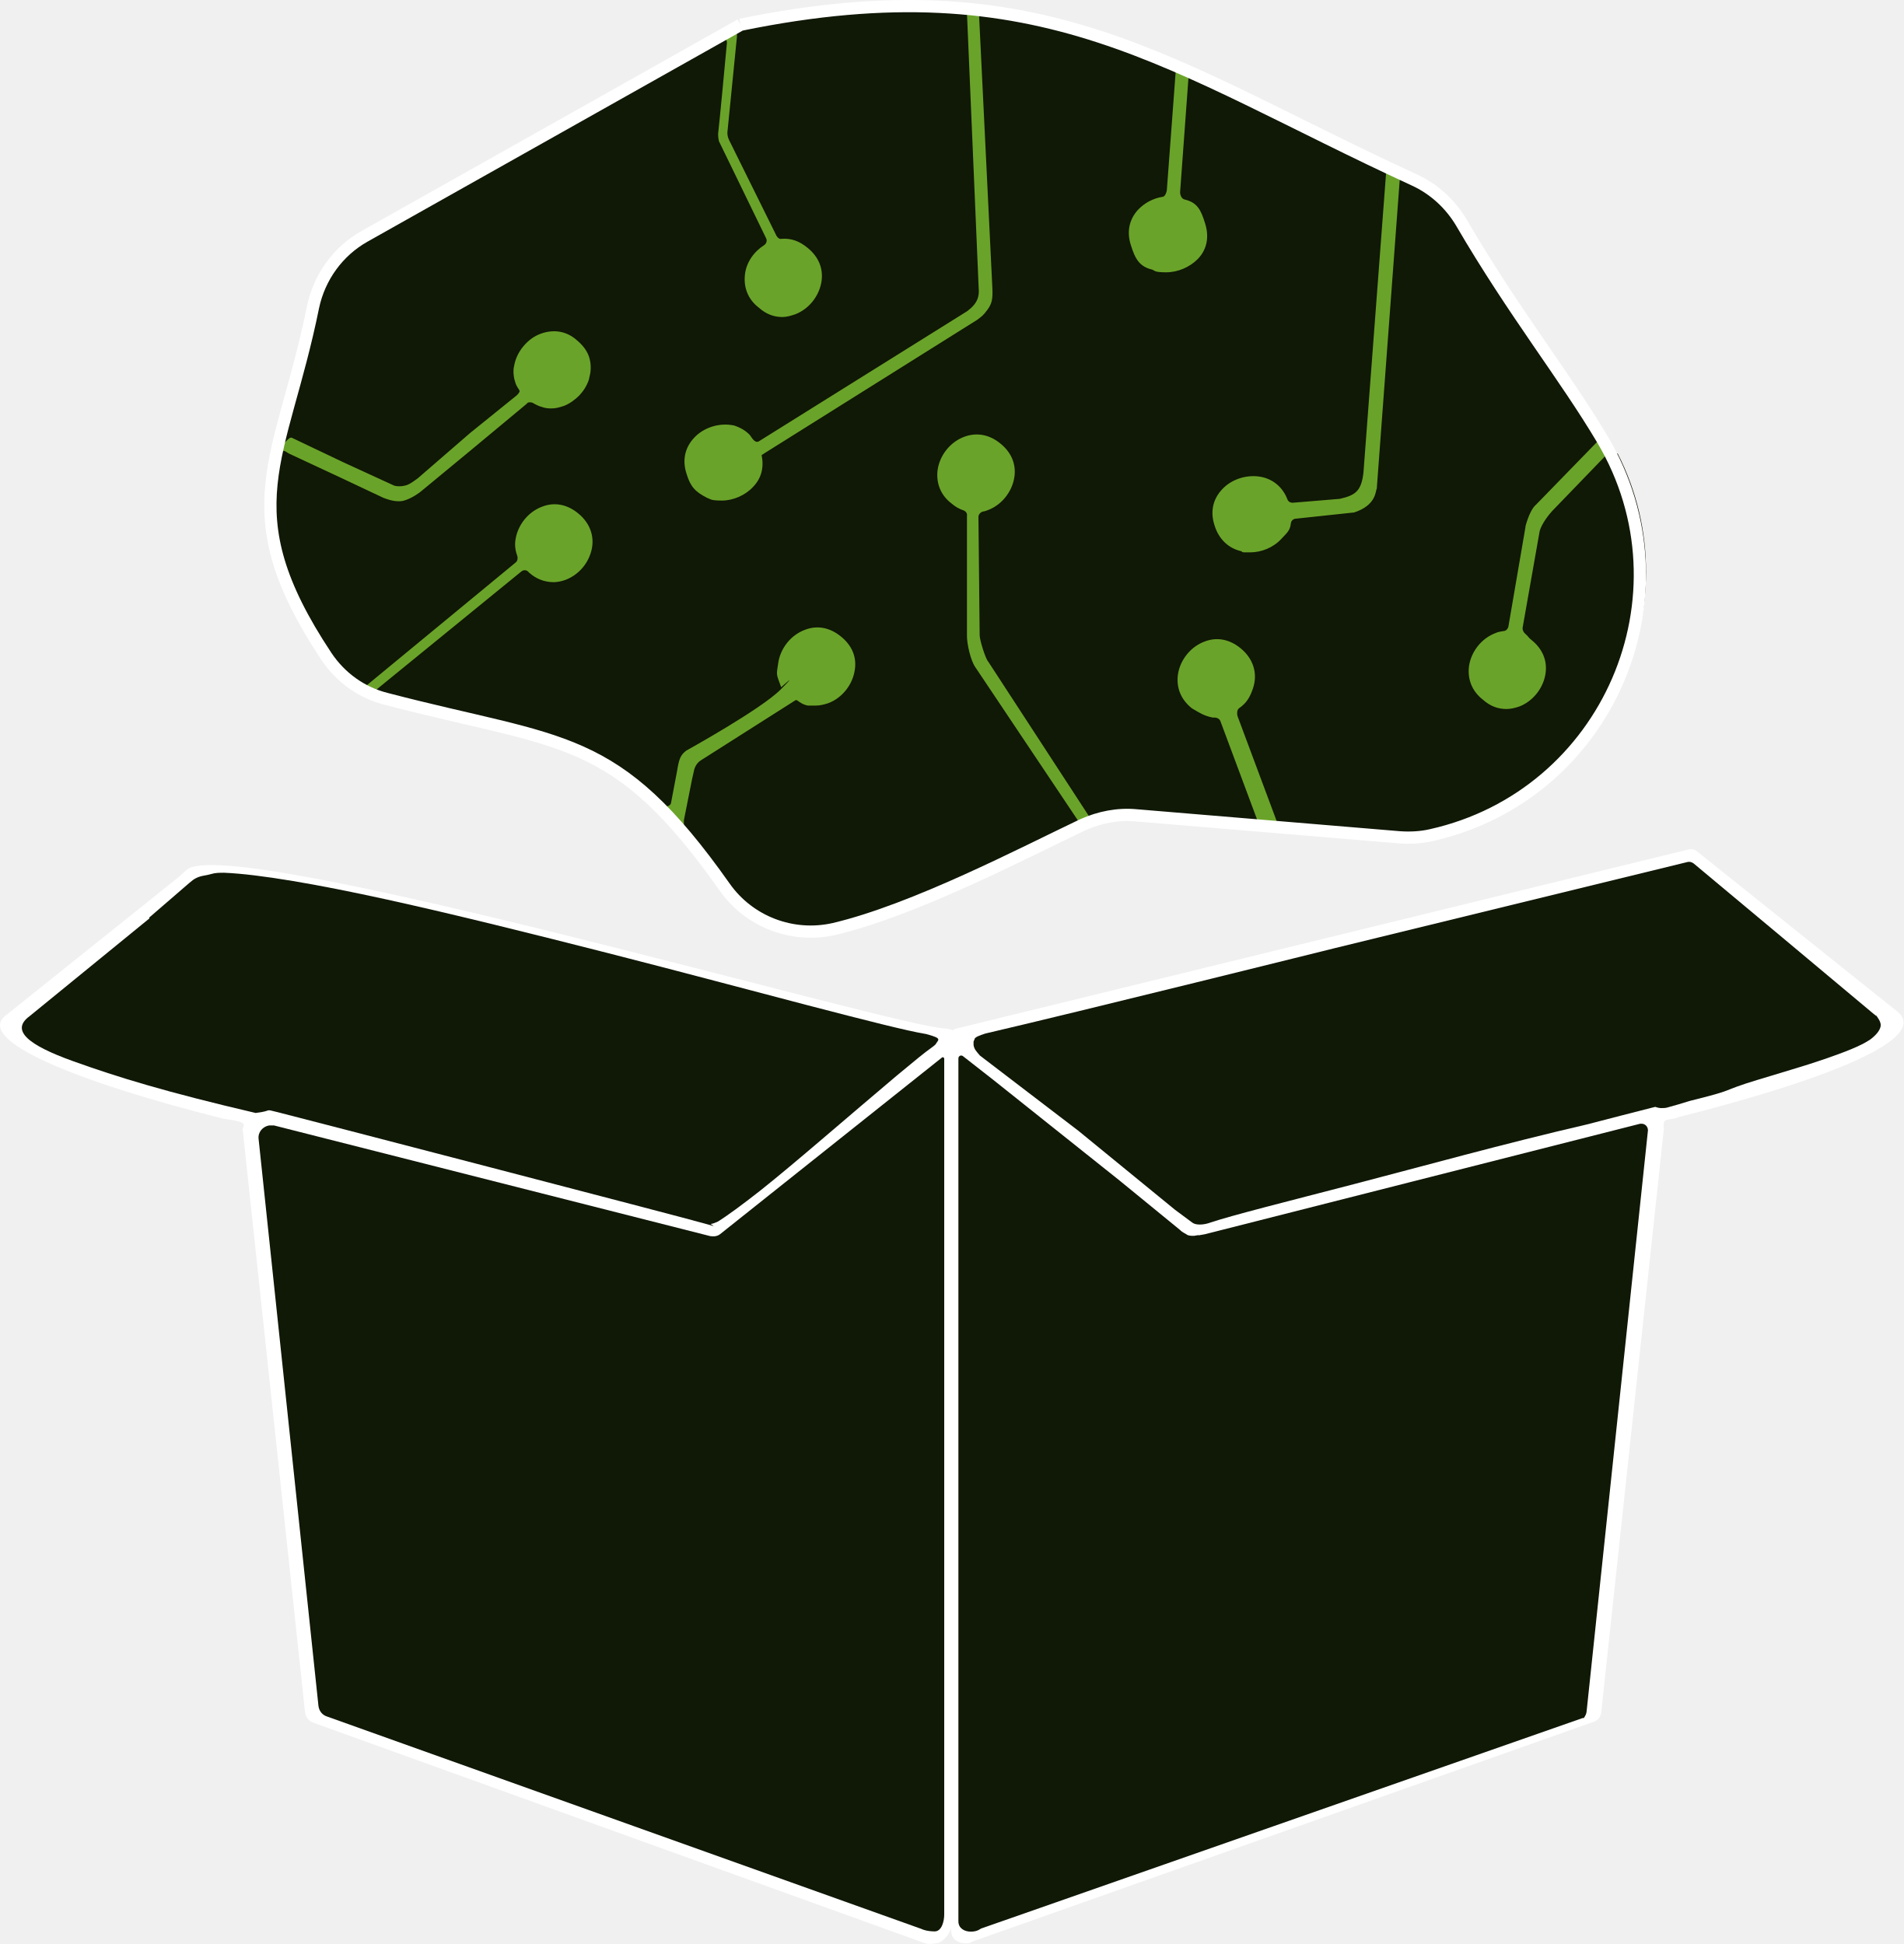
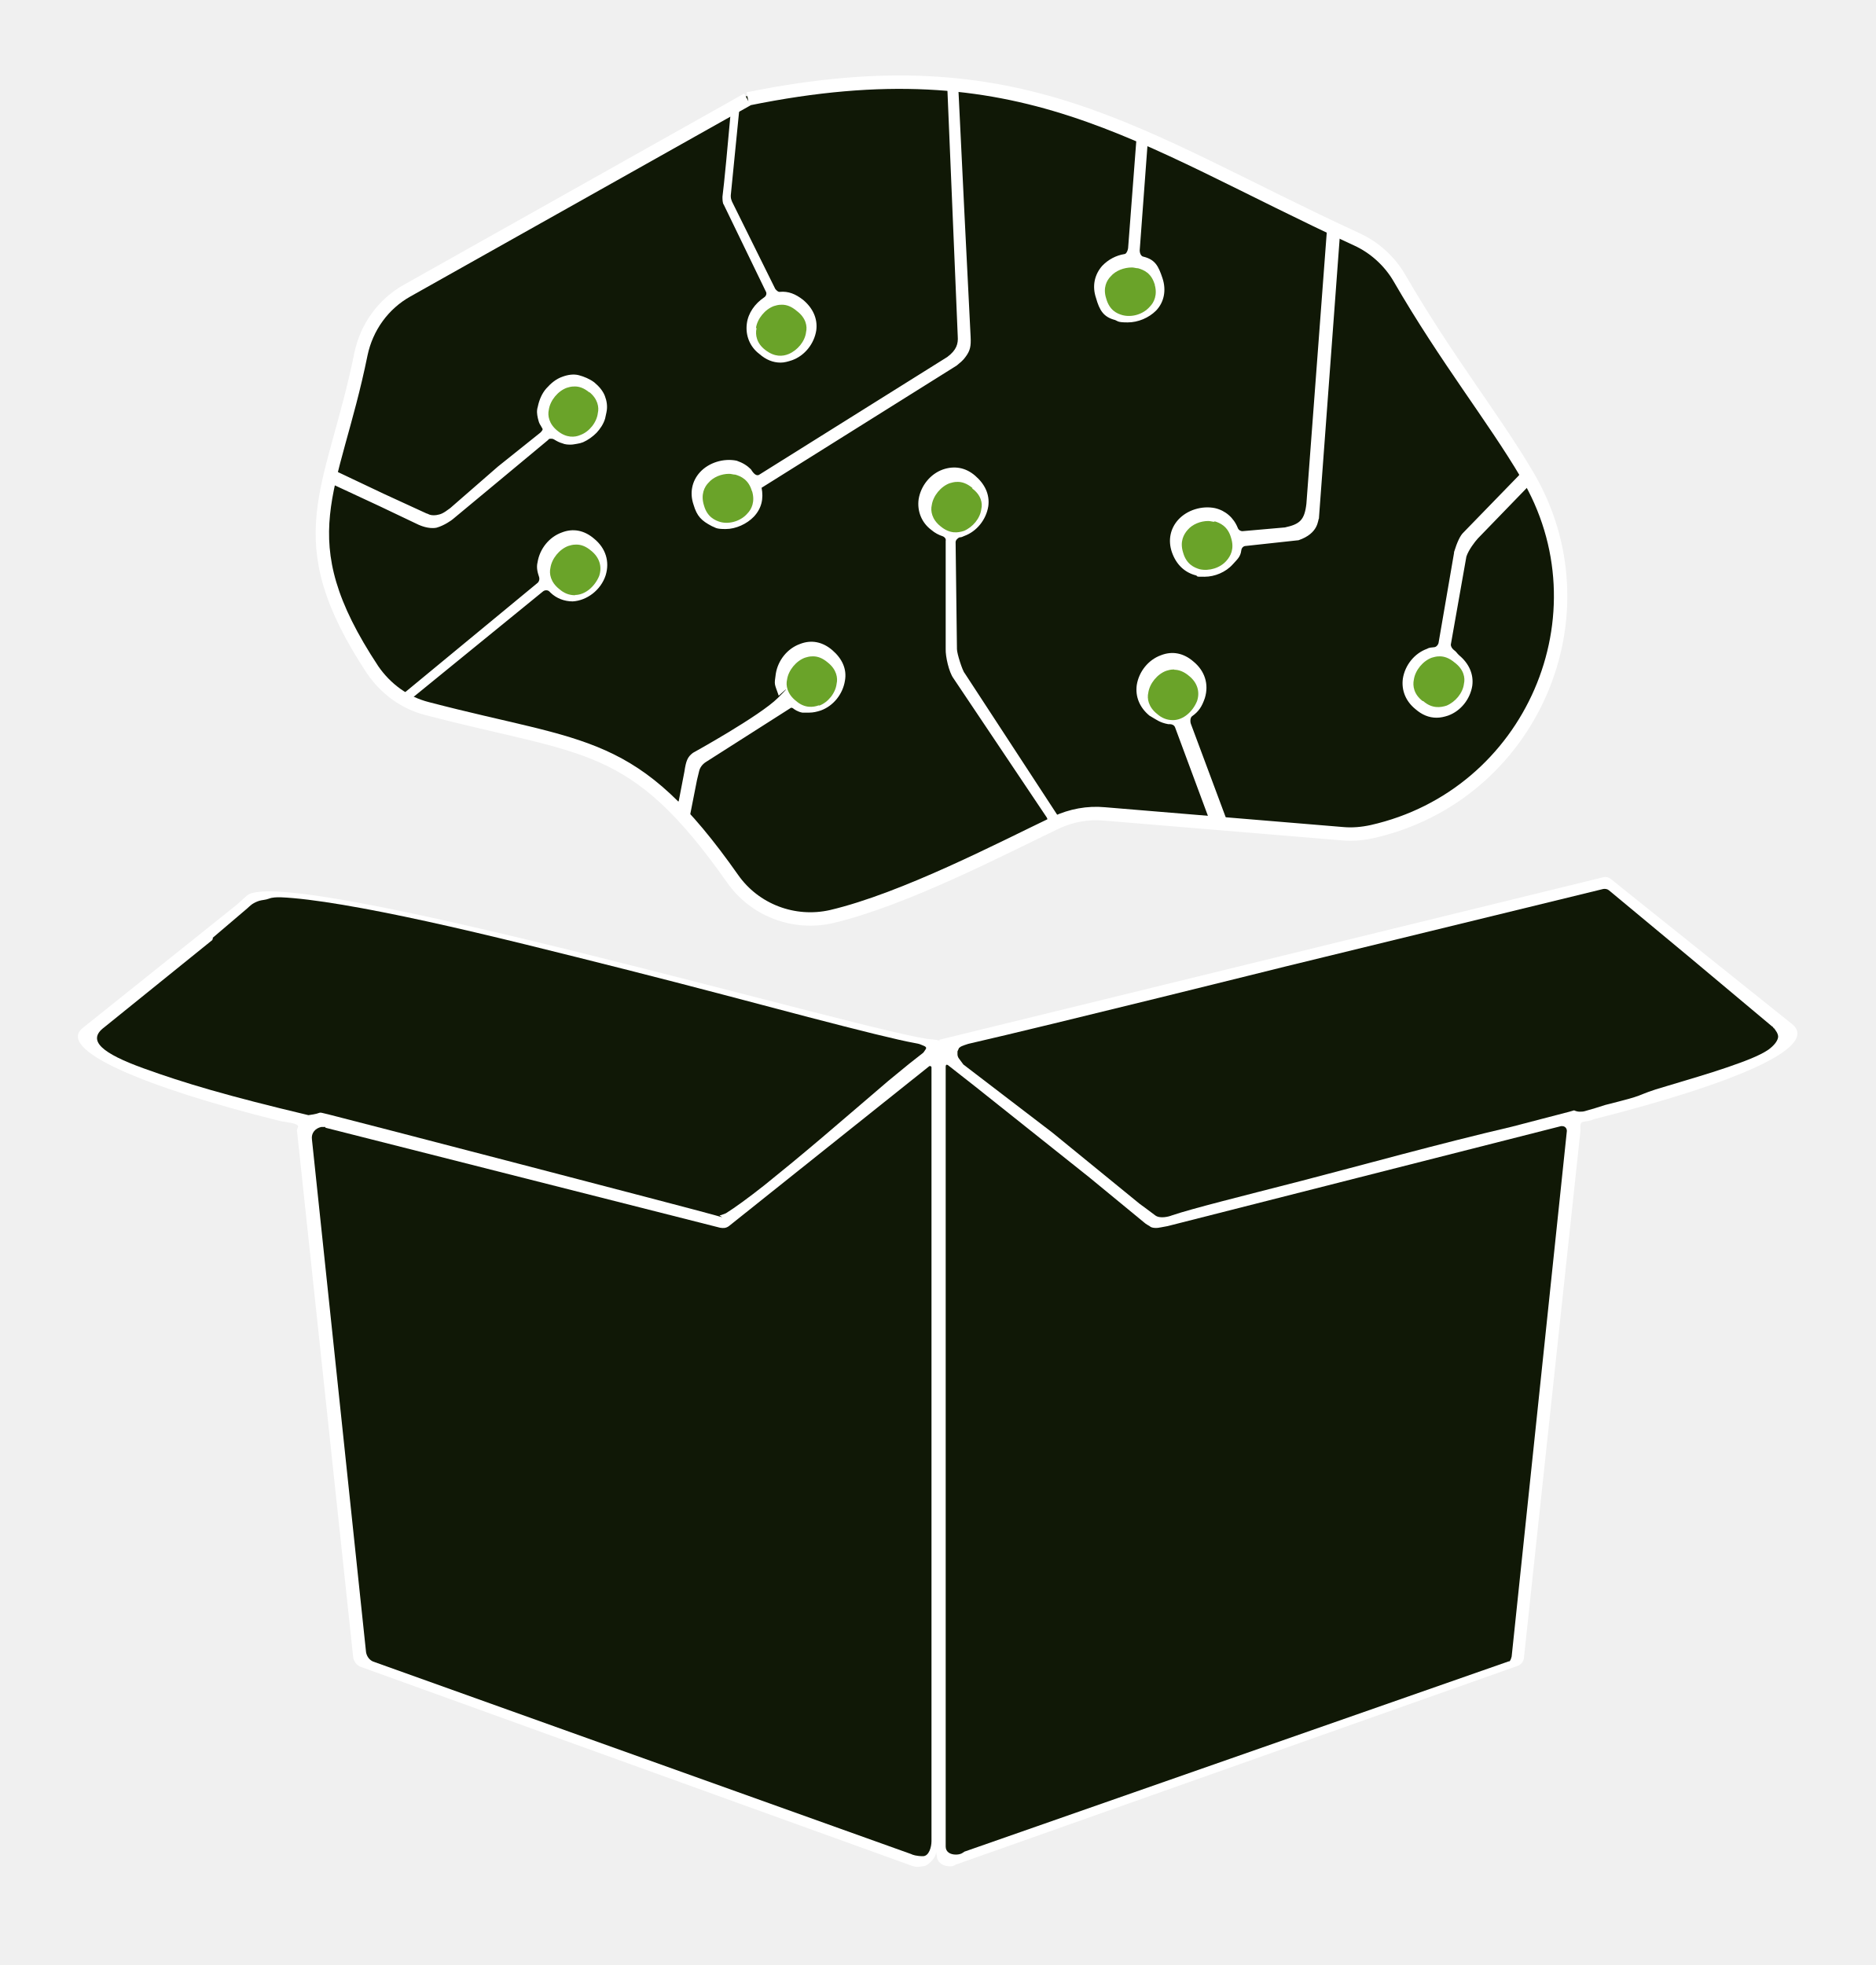
- <svg xmlns="http://www.w3.org/2000/svg" id="Layer_2" data-name="Layer 2" viewBox="0 0 778.76 795.49">
+ <svg xmlns="http://www.w3.org/2000/svg" id="Layer_1" version="1.1" viewBox="0 0 700 733.2">
  <defs>
    <style>
-       .cls-1 {
+       .st0 {
        fill: none;
-         stroke: #fff;
        stroke-width: 5px;
      }

-       .cls-1, .cls-2 {
+       .st0, .st1 {
+         stroke: #fff;
        stroke-miterlimit: 10;
      }

-       .cls-3 {
+       .st2 {
        fill: #6aa329;
      }

-       .cls-4 {
+       .st3, .st1 {
        fill: #fff;
      }

-       .cls-2 {
-         stroke: #101806;
-       }
- 
-       .cls-2, .cls-5 {
+       .st4 {
        fill: #101806;
      }
    </style>
  </defs>
-   <g id="Layer_1-2" data-name="Layer 1">
-     <g id="Brain">
-       <path id="Brain_background_2" data-name="Brain background 2" class="cls-3" d="M302.99,10.13l-153.9,86.6c-10.8,6.1-18.4,16.6-21,28.8-12.7,62.8-34.5,82.9,5.4,143,5.8,8.7,14.5,15,24.7,17.5,72.4,18.9,93.4,13.3,138.3,77,10,14.2,27.7,21,44.8,17.1,33-7.8,77.6-31.2,101.6-42.6,6.9-3.1,14.4-4.6,21.9-3.9l107.8,9c4.3.3,8.7.1,13-.9,72.2-16.2,107.8-98.3,70-161.9-15.3-25.8-36.3-52-57.7-88.7-4.5-7.6-11.2-13.8-19.3-17.5C478.19,27.43,427.19-15.37,302.99,10.13">
+   <g id="Brain">
+     <path id="Brain_background" class="st1" d="M278.9,37.1l-126.9,71.3c-9,5-15.2,13.7-17.3,23.7-10.5,51.8-28.4,68.3,4.4,117.9,4.9,7.1,12,12.3,20.3,14.4,59.7,15.6,77,10.9,114,63.5,8.2,11.7,22.8,17.3,36.9,14.1,27.2-6.4,64.1-25.7,83.8-35.1,5.6-2.6,11.8-3.8,18.1-3.2l89,7.4c3.5.3,7.1,0,10.8-.8,59.5-13.4,89-81.1,57.7-133.4-12.6-21.3-29.9-42.8-47.5-73.2-3.6-6.2-9.3-11.4-15.9-14.4-82.7-38.1-124.8-73.3-227.2-52.4">
+       <animateMotion path="M0,0 0 90 0 0" begin="0s" dur="4s" repeatCount="indefinite" />
+     </path>
+     <g id="Electrods">
+       <path class="st2" d="M280.6,183.3c-1.2-4.3-4.1-5.6-6.2-6.2-.8,0-1.5-.3-2.3-.3-2.9,0-5.9,1.2-7.7,3.3-1.5,1.5-3,4.4-1.7,8.5,1.2,4.3,4.1,5.6,6.2,6.2,3.5.9,7.7-.5,10-3.2,1.5-1.5,3-4.4,1.7-8.5h0v.2Z">
        <animateMotion path="M0,0 0 90 0 0" begin="0s" dur="4s" repeatCount="indefinite" />
      </path>
-       <path id="Brain_foreground" data-name="Brain foreground" class="cls-5" d="M661.09,186.33c-.6-1.2-2.8-1.4-3.8-.3l-22.3,23.1c-1.3,1.4-4.3,5.2-5.1,8.2l-7,39.7c0,1,.5,1.8,1.2,2.4,1.2,1,1.2,1.5,2.4,2.4,4.5,3.6,6.6,8.4,5.8,13.8-.9,6-5.2,11.4-10.8,13.5-1.8.6-3.5,1-5.2,1-3.5,0-6.7-1.2-9.6-3.8-4.5-3.5-6.4-8.4-5.7-13.8.9-6,5.2-11.4,10.9-13.5,1-.5,2.1-.6,3.2-.8,1,0,1.8-.9,2-1.8l7-40.8v-.3c1.2-4.4,2.8-7.6,4.3-8.8l24.9-25.6c1-1.1,2.5-2.9,2.1-3.8-.5-.8-35.8-49.8-57.2-86.5-4.5-7.6-7-9.1-13.6-14.4-2.5-1.5-2.1-2.4-6.6-4.5,0,0-5.1-3.2-5.1-1.5l-9.6,129.2v.4c-.6.8,0,6.9-9.4,9.9h-.2l-23.4,2.5c-1.2,0-2.1.9-2.2,2-.3,3-1.8,4-3.9,6.3-3.2,3.5-8.1,5.5-12.7,5.5s-2.5,0-3.8-.5c-5.2-1.2-9.1-5-10.8-10.5-1.8-5.4-.8-10.6,3-14.7,4-4.4,10.6-6.4,16.5-5.1,4.8,1.1,8.5,4.4,10.3,9.1.3.9,1.2,1.4,2.1,1.4l19.3-1.6h0c6.7-1.5,8.8-3.4,9.7-10.6l9.4-124.5c0-1.5-7.2-5.1-6.6-4.8-26.7-12.9-50.3-25.2-73.4-35.4h-.3c-.3,0-.5.3-.5.6l-3.6,49.2c0,1.2.6,2.7,1.8,3,5.2,1.2,6.7,4.2,8.4,9.7,1.8,5.6.8,10.8-3,14.7h0c-3.3,3.3-8.1,5.4-12.9,5.4s-4.5-.6-5.7-1.1c-5.2-1.2-7-4.4-8.7-9.9-1.8-5.4-.8-10.5,2.8-14.5,2.7-2.9,6.3-4.8,10.2-5.4,1-.1,1.7-2.1,1.7-3.1l3.8-50.9v-.3l-.3-.3h0c-22.8-9.7-65.5-19.2-76.6-21.6-1.3-.3-3.9-.5-3.8.8.8,15.9,5,101.9,5.5,112.8.2,4.5-.2,6.3-2,8.8s-2.7,3-4.3,4.2l-87.2,54.7-.9.6c1,4.9,0,9.4-3.5,13-3.1,3.4-8.1,5.6-12.7,5.6s-4.5-.5-6.3-1.2h0c-4.6-2.4-6.6-4.4-8.2-9.7-1.8-5.4-.8-10.6,3-14.7,4-4.4,10.6-6.4,16.5-5.1,2.7.9,4.8,2.2,6.4,3.9.8,1.1,2,3.4,3.6,2.6l85.3-53.3c4.2-3.1,5-6,4.7-9.3l-4.8-112.7c0-2.1-1.3-2.2-2-2.5s-54.2-.6-89.3,6.6c-.1,0-.5,0-.6.3-1.4.8-2.1,2.1-2.2,3.6v1.7l-3.9,39.1c0,.9,0,1.5.6,3l19.5,39.4c.5.8,1.2,1.4,2.1,1.2,3.8-.3,7.2.9,10.5,3.6,4.5,3.6,6.6,8.4,5.8,13.8-.9,6-5.2,11.4-10.8,13.5-1.8.6-3.5,1.1-5.2,1.1-3.5,0-6.7-1.2-9.6-3.8-4.5-3.4-6.4-8.4-5.7-13.8.6-4.8,3.6-9.1,7.8-11.8.9-.6,1.4-1.8.8-2.9l-19-39.1c-.5-.8-.6-2.6-.6-3.6.5-4.2,2.7-27.3,3.6-37.2.1-1.8-1.8-3-3.3-2.1l-143.7,80.9c-10.8,6.1-18.4,16.6-21,28.8-4,19.6-8.8,35.1-12.4,48.9s.5,4.2,2.4,5.1l21,10,19.6,9c.5.1,1.2,1.1,4.5.8,2-.3,2.9-.6,6.3-3.1h0l21.6-18.7,18.7-15.1c.5-.3,1.4-1.4,1.5-1.9,0-.4-.5-1.1-.8-1.5-.9-1.5-.9-1.9-1.4-3.6-.3-1.6-.5-3.4-.1-5.1.5-3,1.8-5.8,3.8-8.2s4.4-4.2,7.2-5.2c2.5-.9,5.1-1.2,7.6-.8s5,1.6,7,3.4c2.2,1.8,3.9,3.9,4.8,6.1s1.2,4.8.8,7.5l-.6,2.7h0c-.8,2.4-2.2,4.6-3.9,6.4-1.8,1.8-3.9,3.3-6.1,4.2-.9.3-1.8.6-2.7.8s-1.6.3-2.7.3-2.5-.1-3.8-.6c-1.2-.3-2.4-.9-3.6-1.6-.5-.3-.9-.3-1.4-.3s-.9.1-1.2.6l-23.1,19.2-20.1,16.6c-.3.3-3.8,3-7.3,3.9-3.6.8-7.6-1.1-8.1-1.2l-17.8-8.4-20.8-9.7-1.5-.9h0c-1-.6-2.4,0-2.7,1.2-5,24.9-3,46.5,20.7,82.1,3.6,5.2,10.6,10.8,13.2,12.6s1.2.3,1.8,0l61.1-50.4c.8-.6,1-1.6.8-2.5-.8-2.2-1.2-4.5-.8-6.9.9-6,5.2-11.4,10.9-13.5,5.1-2,10.3-.9,14.7,2.7,5.2,4.2,7.2,10.3,5.1,16.5-2.2,6.7-8.4,11.5-15,11.7-3.9,0-7.3-1.4-10-3.8-.1,0-.3-.3-.5-.5-.8-.8-2-.8-2.9,0l-59,48.1c-.6.5-.5,1.5.3,1.8,1.6.6,3.9,1.4,5.2,1.6,57.1,14.8,80.9,13.2,111,43.8,1.4,1.4,3.5.6,3.8-.5l2.5-13.2c.8-5,1.4-6.6,3.8-8.4,0,0,30.4-16.8,38.5-24.9s.3-1,.3-1c-2.1-5.8-2-4.6-1.2-10,.9-6,5.2-11.4,10.9-13.5,5.1-2,10.3-.9,14.7,2.7,4.5,3.6,6.6,8.4,5.7,13.8-.9,6-5.2,11.4-10.8,13.5-1.8.6-3.5,1-5.2,1h-3.1c-2-.3-3.6-1.5-4.4-2.1-.3-.1-.6-.3-.9,0l-38.4,24.4c-1.5.9-2.5,2.4-2.9,4s-.5,2.4-.9,4l-3.3,16.6v2.2c6.3,7.5,10.9,14.2,18.4,24.9,10,14.2,27.7,21,44.8,17.1,31-7.3,72.4-28.5,97.3-40.5,1.2-.6,1.7-2.1.9-3.3l-42.1-62.9c-2-2.7-3.6-9.9-3.5-13.2v-48.9c.2-.9-.5-1.8-1.2-2.1-1.8-.6-3.5-1.5-5.1-2.9-4.5-3.4-6.4-8.4-5.7-13.8.9-6,5.2-11.4,10.9-13.5,5.1-1.9,10.3-.9,14.7,2.7,4.5,3.6,6.6,8.4,5.8,13.8-.9,6-5.2,11.4-10.8,13.5-.8.3-1.3.5-2.1.6-1,.3-1.8,1.2-1.8,2.2l.5,48.4c0,2.1,2.5,9.9,3.5,10.8l41.7,64c.6.9,1.7,1.2,2.7.9,5.8-2.1,12-3,18.1-2.4l46.6,3.8c1.5-.1,1.3-.6,1-1.4l-15.1-40.5c-.3-.9-1.3-1.5-2.4-1.5h-.8c-3.8-.8-5.4-2-8.5-3.8h0c-4.5-3.6-6.4-8.4-5.7-13.8.9-6,5.2-11.4,10.9-13.5,5.1-2,10.3-.9,14.7,2.7,5.2,4.2,7.2,10.3,5.1,16.5-1.3,3.8-2.7,6-5.7,8.1-.9.6-.9,2.5-.5,3.5l16,42.9c.3.8,1,1.4,2,1.5l50.1,4c4.3.3,8.7,0,13-.9,69.8-15.6,106.1-92.8,74.3-155.3l-1,.4h0l.3.4h0Z">
+       <path class="st2" d="M220,146.5h0c-2-1.7-3.8-2.3-5.5-2.3s-2.1.3-3,.5c-3.3,1.2-6.2,4.7-6.7,8.2-.5,2.1,0,5.3,3.3,7.9,3.3,2.7,6.5,2.4,8.5,1.5,3.3-1.2,6.1-4.7,6.5-8.2.5-2.1,0-5.3-3.3-7.9h0l.2.3Z">
        <animateMotion path="M0,0 0 90 0 0" begin="0s" dur="4s" repeatCount="indefinite" />
      </path>
-       <path id="Brain_outline" data-name="Brain outline" class="cls-1" d="M302.99,10.13l-153.9,86.6c-10.8,6.1-18.4,16.6-21,28.8-12.7,62.8-34.5,82.9,5.4,143,5.8,8.7,14.5,15,24.7,17.5,72.4,18.9,93.4,13.3,138.3,77,10,14.2,27.7,21,44.8,17.1,33-7.8,77.6-31.2,101.6-42.6,6.9-3.1,14.4-4.6,21.9-3.9l107.8,9c4.3.3,8.7.1,13-.9,72.2-16.2,107.8-98.3,70-161.9-15.3-25.8-36.3-52-57.7-88.7-4.5-7.6-11.2-13.8-19.3-17.5C478.19,27.43,427.19-15.37,302.99,10.13">
+       <path class="st2" d="M282.3,122.6h0c-.5,2.3,0,5.5,3.3,8,3.5,2.7,6.5,2.4,8.7,1.5,3.3-1.4,6.1-4.7,6.5-8.2.5-2.1,0-5.3-3.5-7.9-2-1.7-3.8-2.3-5.5-2.3s-2.1.3-3,.5c-3.3,1.2-6.2,4.7-6.7,8.2h.2s0,0,0,0v.2Z">
+         <animateMotion path="M0,0 0 90 0 0" begin="0s" dur="4s" repeatCount="indefinite" />
+       </path>
+       <path class="st2" d="M362.9,182.1c-2-1.7-3.9-2.3-5.5-2.3s-2.1.3-3,.5c-3.3,1.2-6.2,4.7-6.7,8.2-.5,2.1,0,5.3,3.3,7.9,3.5,2.9,6.5,2.4,8.7,1.7,3.3-1.4,6.1-4.7,6.5-8.2h0c.5-2,0-5.2-3.5-7.7h.2,0Z">
+         <animateMotion path="M0,0 0 90 0 0" begin="0s" dur="4s" repeatCount="indefinite" />
+       </path>
+       <path class="st2" d="M305.7,263.3h0c3.3-1.2,6.1-4.7,6.5-8.2.5-2.1,0-5.3-3.3-7.9-2-1.7-3.8-2.3-5.5-2.3s-2.1.3-3,.5c-3.3,1.2-6.2,4.7-6.7,8.2-.5,2.1,0,5.3,3.3,7.9,3.3,2.9,6.5,2.4,8.5,1.7h.2v.2Z">
+         <animateMotion path="M0,0 0 90 0 0" begin="0s" dur="4s" repeatCount="indefinite" />
+       </path>
+       <path class="st2" d="M531.1,261.6c3.3,2.9,6.5,2.4,8.7,1.7,3.3-1.4,6.1-4.7,6.5-8.2.5-2.1,0-5.3-3.5-7.9-2-1.7-3.9-2.3-5.5-2.3s-2.1.3-3,.5c-3.3,1.2-6.2,4.7-6.7,8.2h0c-.5,2.3,0,5.5,3.3,8h.2,0Z">
+         <animateMotion path="M0,0 0 90 0 0" begin="0s" dur="4s" repeatCount="indefinite" />
+       </path>
+       <path class="st2" d="M430.9,106.2c-1.2-4.3-4.1-5.5-6.2-6.1-.8,0-1.5-.3-2.3-.3-3,0-6.1,1.2-7.9,3.3-1.5,1.5-3,4.3-1.7,8.3,1.2,4.3,3.9,5.6,6.1,6.2,3.5.9,7.7-.3,10.2-3.2,1.5-1.5,3-4.4,1.7-8.5h0l.2.2Z">
+         <animateMotion path="M0,0 0 90 0 0" begin="0s" dur="4s" repeatCount="indefinite" />
+       </path>
+       <path class="st2" d="M438.2,249.8c-1.7,0-2.1.3-3,.5-3.3,1.2-6.2,4.7-6.7,8.2-.5,2.1,0,5.3,3.3,7.9,1.7,1.5,3.6,2.3,5.9,2.3,3.9,0,7.4-3.2,9-7.1,1.2-3.6,0-7-3-9.4h0c-2-1.7-3.9-2.3-5.5-2.3h0Z">
+         <animateMotion path="M0,0 0 90 0 0" begin="0s" dur="4s" repeatCount="indefinite" />
+       </path>
+       <path class="st2" d="M214.6,222c3.8,0,7.4-3.2,9-7.1,1.2-3.6,0-7-3-9.4-2-1.7-3.8-2.3-5.5-2.3s-2.1.3-3,.5c-3.3,1.2-6.2,4.7-6.7,8.2-.5,2.1,0,5.3,3.3,7.9h0c1.7,1.5,3.6,2.3,5.9,2.3h0Z">
+         <animateMotion path="M0,0 0 90 0 0" begin="0s" dur="4s" repeatCount="indefinite" />
+       </path>
+       <path class="st2" d="M453.2,194.7c-.8,0-1.5-.3-2.3-.3-2.9,0-5.9,1.2-7.7,3.3-1.5,1.7-3,4.4-1.7,8.5,1.2,4.3,4.1,5.6,6.2,6.2,3.5.8,7.7-.5,10-3.2,1.5-1.7,3-4.4,1.7-8.5-1.2-4.3-4.1-5.6-6.2-6.2h0v.2Z">
        <animateMotion path="M0,0 0 90 0 0" begin="0s" dur="4s" repeatCount="indefinite" />
      </path>
    </g>
-     <g id="Box">
-       <path id="Box_background" data-name="Box background" class="cls-4" d="M390.09,421.63c-.5-.3-3-.8-3.6-.8-19.9-.5-293-80.2-310.1-64.9s-.6.9-1.1,1.2L2.59,415.33c-13.6,10,28,27.2,88.6,42.4,2.1.5,9.3.9,8.5,3s-.4,1.5-.3,2.4l25.4,237.5c.3,2.1,1.6,3.7,3.4,4.3l250.1,90.2c2.2.8,4.3,0,5.2,0,1.3,0,5.4-3.4,5.4-6.3l.3,1.7c0,2.5,2.2,4.3,4.8,4.6s3.3-.3,3.7-.6l254.4-90c1.7-.6,2.8-2.1,3-3.9l25.6-238.6h0c-.6-5.5,1.8-3,6-4.9,60.6-15.3,104.5-32.5,88.9-43.7h0l-81.4-65.1c-.9-.8-2.1-.9-3.1-.8l-300.8,73.6" />
-       <g id="Box1">
-         <path class="cls-5" d="M60.99,375.93l-16.3,13.3-16.3,13.3-16.3,13.3c-7.9,5.8-.6,11.8,17.8,18.4s37.9,12.6,74.7,21.2c7.5-.9,3-1.8,9.1-.3s167.3,43.4,174.4,45.5,2,.3,2.8.2,1.8-.5,2.7-.9c3.9-2.4,10-6.9,17.4-12.7,7.3-5.8,16.2-13.3,25.7-21.4s21.9-18.7,30.2-25.7c8.4-7,11.4-9.4,13.9-11.2s1.8-1.5,2.5-2.4.9-1.4-.2-2l-1.5-.6c-.8-.3-2-.6-2.7-.8-7.5-1.2-25.1-5.7-48.2-11.7-23-6-52.1-13.8-81.9-21.4s-63-15.9-90.8-22-51.8-10.3-66.3-10.9c-1.8,0-3.6,0-5.2.5s-3.1.6-4.5,1-2.4,1-3.1,1.5-2.4,2-2.4,2l-15.4,13.3v.5h-.1,0Z" />
-         <path class="cls-5" d="M767.29,415.63c0-.1-.3-.5-.6-.6l-37.4-31.3-36.4-30.4c-.8-.6-1.7-.8-2.5-.6l-144.1,35.2s-105.7,26.3-143.2,35c0,0-3.1,1-3.7,1.5s-.6.3-.6.6l-.5,1.2v1.2c0,.5.2,1.2.5,1.8s1.8,2.4,2.1,2.7l40.3,30.8,39.5,32.3c1.3,1,4.9,3.6,7,5.2s6.1.6,7.6,0c9.4-3.1,31-8.5,58.7-15.7s61.5-16.6,95.2-24.4l13.9-3.6,12.1-3.1,2-.5s1.2.3,0,0c.8.3,1.7.5,2.4.5s1.7,0,2.4-.2l4.6-1.3,4.6-1.4c9.6-2.4,12.7-3.3,15.3-4.3s4.8-2,12.4-4.3c9.7-3,19.3-5.7,27.4-8.5s15-5.4,18.9-8.1c2.4-1.8,3.9-3.7,4.2-5.4s-1.3-3.7-2-4.6v.3h-.1Z" />
-         <path class="cls-5" d="M111.89,460.53h-1.8c-2.7.5-4.6,2.8-4.3,5.5l24.5,232.1c.3,2.1,1.6,3.6,3.3,4.2l243.4,87c.5.3,2.5,1,5.4,1s3.9-4.2,3.9-6.9v-350.2c0-.5-.6-.8-.9-.5l-90.8,72.3c-1.2.9-2.5,1-4,.8l-178.5-45.3h-.2Z" />
-         <path class="cls-2" d="M489.79,506.03c-1.3.3-3.9.3-4.8-.6,0,0-1.8-.9-2.5-1.7l-24.7-20.2-51.8-41.3-12.4-9.7c-.5-.3-1,0-1,.5v353.2c0,2.5,2.2,3.7,4.6,3.7s3.4-.9,3.9-1.2l246.3-86.2h.3c.5-.8.8-1.3.9-2.2l25.1-237.8h0c0-1.2-.9-2.2-2.1-2.2h-.5l-178,45.2h0l-3.4.6h.1v-.1Z" />
-       </g>
+     <path id="Brain_foreground" class="st4" d="M573.1,182.2c-.5-1.1-2.3-1.2-3.2-.3l-18.4,19c-1.1,1.2-3.5,4.3-4.3,6.8l-5.8,32.8c0,.8.5,1.5,1.1,2,1.1.8,1.1,1.2,2,2,3.6,3,5.5,7,4.9,11.4-.8,5-4.3,9.4-9,11.1-1.5.5-2.9.8-4.3.8-2.9,0-5.5-1.1-7.9-3.2-3.6-2.9-5.3-7-4.7-11.4.8-5,4.3-9.4,9-11.1.8-.5,1.7-.5,2.6-.6.8,0,1.5-.8,1.7-1.5l5.8-33.7v-.3c1.1-3.6,2.3-6.2,3.5-7.3l20.5-21.1c.8-.9,2.1-2.4,1.7-3.2-.5-.6-29.4-41.1-47.2-71.3-3.6-6.2-5.8-7.4-11.2-11.8-2.1-1.2-1.7-2-5.5-3.6,0,0-4.3-2.6-4.3-1.2l-7.9,106.6v.3c-.5.6,0,5.6-7.7,8.2h-.2l-19.3,2.1c-1.1,0-1.7.8-1.8,1.7-.3,2.4-1.5,3.3-3.2,5.2-2.6,2.9-6.7,4.6-10.5,4.6s-2.1,0-3.2-.5c-4.3-1.1-7.4-4.1-9-8.7-1.5-4.4-.6-8.8,2.4-12.1,3.3-3.6,8.8-5.3,13.7-4.3,3.9.9,7,3.6,8.5,7.4.3.8,1.1,1.2,1.7,1.2l15.9-1.4h0c5.5-1.2,7.3-2.7,8-8.8l7.7-102.6c0-1.2-5.9-4.3-5.5-3.9-22-10.6-41.4-20.8-60.6-29.1h-.3c-.3,0-.5.3-.5.5l-3,40.5c0,1.1.5,2.3,1.5,2.4,4.3,1.1,5.5,3.5,7,8s.6,9-2.4,12.1h0c-2.7,2.7-6.7,4.4-10.6,4.4s-3.6-.5-4.7-.9c-4.3-1.1-5.8-3.6-7.1-8.2-1.5-4.4-.6-8.7,2.3-12,2.3-2.4,5.2-3.9,8.3-4.4.8,0,1.4-1.7,1.4-2.6l3.2-41.9v-.3l-.3-.3h0c-18.8-8-54-15.8-63.1-17.8-1.1-.3-3.2-.5-3.2.6.6,13.1,4.1,83.9,4.6,93.1.2,3.6-.2,5.2-1.7,7.3s-2.3,2.4-3.5,3.5l-72,45.1-.8.5c.8,4.1,0,7.7-2.9,10.8-2.6,2.7-6.7,4.6-10.5,4.6s-3.6-.5-5.2-1.1h0c-3.8-2-5.5-3.6-6.8-8-1.5-4.4-.6-8.8,2.4-12.1,3.3-3.6,8.8-5.3,13.7-4.3,2.3.8,3.9,1.8,5.3,3.2.6.9,1.7,2.7,3,2.1l70.3-44c3.5-2.6,4.1-5,3.9-7.7l-3.9-92.9c0-1.7-1.1-1.8-1.7-2.1s-44.6-.5-73.6,5.5c0,0-.5,0-.5.3-1.2.6-1.7,1.7-1.8,3v1.4l-3.2,32.2c0,.8,0,1.2.5,2.4l16.1,32.5c.5.6,1.1,1.2,1.7,1.1,3.2-.3,5.9.8,8.7,3,3.6,3,5.5,7,4.9,11.4-.8,5-4.3,9.4-9,11.1-1.5.5-2.9.9-4.3.9-2.9,0-5.5-1.1-7.9-3.2-3.6-2.7-5.3-7-4.7-11.4.5-3.9,3-7.4,6.4-9.7.8-.5,1.2-1.5.6-2.4l-15.6-32.2c-.5-.6-.5-2.1-.5-3,.5-3.5,2.3-22.5,3-30.7,0-1.5-1.5-2.4-2.7-1.7l-118.6,66.6c-9,5-15.2,13.7-17.3,23.7-3.3,16.1-7.3,29-10.2,40.4s.5,3.5,2,4.3l17.3,8.2,16.1,7.4c.5,0,1.1.9,3.6.6,1.7-.3,2.4-.5,5.2-2.6h0l17.8-15.5,15.5-12.4c.5-.3,1.2-1.2,1.2-1.5s-.5-.9-.6-1.2c-.8-1.2-.8-1.5-1.2-3-.3-1.4-.5-2.7,0-4.3.5-2.4,1.5-4.9,3.2-6.8s3.6-3.5,5.9-4.3c2.1-.8,4.3-1.1,6.2-.6s4.1,1.4,5.8,2.7c1.8,1.5,3.2,3.2,3.9,5s1.1,3.9.6,6.2l-.5,2.3h0c-.6,2-1.8,3.8-3.2,5.3-1.5,1.5-3.2,2.7-5,3.5-.8.3-1.5.5-2.3.6s-1.4.3-2.3.3-2.1,0-3.2-.5c-1.1-.3-2-.8-3-1.4-.5-.3-.8-.3-1.2-.3s-.8,0-1.1.5l-19,15.8-16.5,13.7c-.3.3-3.2,2.4-6.1,3.2-3,.6-6.2-.9-6.7-1.1l-14.7-7-17.2-8-1.2-.8h0c-.8-.5-2,0-2.3,1.1-4.1,20.5-2.4,38.4,17,67.7,3,4.3,8.8,9,10.9,10.3s1.1.3,1.5,0l50.4-41.6c.6-.5.8-1.4.6-2.1-.6-1.8-1.1-3.6-.6-5.6.8-5,4.3-9.4,9-11.1,4.3-1.7,8.5-.8,12.1,2.3,4.3,3.5,5.9,8.5,4.3,13.7-1.8,5.5-7,9.4-12.3,9.7-3.2,0-6.1-1.2-8.2-3.2l-.5-.5c-.6-.6-1.7-.6-2.4,0l-48.6,39.6c-.5.5-.5,1.2.3,1.5,1.4.5,3.2,1.2,4.3,1.4,47.1,12.1,66.6,10.9,91.5,36.1,1.2,1.2,2.9.5,3.2-.5l2.1-10.9c.6-4.1,1.2-5.5,3.2-7,0,0,25-13.8,31.7-20.5s.3-.8.3-.8c-1.7-4.9-1.7-3.8-1.1-8.2.8-5,4.3-9.4,9-11.1,4.3-1.7,8.5-.8,12.1,2.3s5.5,7,4.7,11.4c-.8,5-4.3,9.4-9,11.1-1.5.5-2.9.8-4.3.8h-2.6c-1.7-.3-3-1.2-3.6-1.7-.3,0-.5-.3-.8,0l-31.7,20.2c-1.2.8-2.1,2-2.4,3.3s-.5,2-.8,3.3l-2.7,13.7v1.8c5.2,6.2,9,11.7,15.2,20.5,8.2,11.7,22.8,17.3,36.9,14.1,25.5-6.1,59.7-23.5,80.3-33.4,1.1-.5,1.4-1.7.8-2.7l-34.8-51.9c-1.7-2.3-3-8.2-2.9-10.9v-40.4c.2-.8-.5-1.5-1.1-1.7-1.5-.5-2.9-1.2-4.3-2.4-3.6-2.7-5.3-7-4.7-11.4.8-5,4.3-9.4,9-11.1,4.3-1.5,8.5-.8,12.1,2.3s5.5,7,4.9,11.4c-.8,5-4.3,9.4-9,11.1-.6.3-1.1.5-1.7.5-.8.3-1.5,1.1-1.5,1.8l.5,39.9c0,1.7,2.1,8.2,2.9,9l34.5,52.8c.5.8,1.4,1.1,2.3.8,4.9-1.7,9.9-2.4,14.9-2l38.4,3.2c1.2,0,1.1-.5.8-1.2l-12.4-33.4c-.3-.8-1.1-1.2-2-1.2h-.6c-3.2-.6-4.4-1.7-7-3.2h0c-3.6-3-5.3-7-4.7-11.4.8-5,4.3-9.4,9-11.1,4.3-1.7,8.5-.8,12.1,2.3,4.3,3.5,5.9,8.5,4.3,13.7-1.1,3.2-2.3,5-4.7,6.7-.8.5-.8,2.1-.5,2.9l13.2,35.4c.3.6.8,1.2,1.7,1.2l41.3,3.3c3.5.3,7.1,0,10.8-.8,57.5-12.9,87.4-76.5,61.3-128.1l-.8.3h0l.3.3h0l.5.9Z">
+       <animateMotion path="M0,0 0 90 0 0" begin="0s" dur="4s" repeatCount="indefinite" />
+     </path>
+     <path id="Brain_outline" class="st0" d="M278.9,37.1l-126.9,71.3c-9,5-15.2,13.7-17.3,23.7-10.5,51.8-28.4,68.3,4.4,117.9,4.9,7.1,12,12.3,20.3,14.4,59.7,15.6,77,10.9,114,63.5,8.2,11.7,22.8,17.3,36.9,14.1,27.2-6.4,64.1-25.7,83.8-35.1,5.6-2.6,11.8-3.8,18.1-3.2l89,7.4c3.5.3,7.1,0,10.8-.8,59.5-13.4,89-81.1,57.7-133.4-12.6-21.3-29.9-42.8-47.5-73.2-3.6-6.2-9.3-11.4-15.9-14.4-82.7-38.1-124.8-73.3-227.2-52.4">
+       <animateMotion path="M0,0 0 90 0 0" begin="0s" dur="4s" repeatCount="indefinite" />
+     </path>
+   </g>
+   <g id="Box">
+     <path id="Box_background" class="st3" d="M350.7,388.4c-.5-.3-2.4-.6-3-.6-16.4-.5-241.5-66.2-255.6-53.6-14.1,12.6-.5.8-.9,1.1l-60,48c-11.2,8.2,23.1,22.5,73,34.9,1.7.5,7.7.8,7,2.4s-.3,1.2-.3,2l20.9,195.8c.3,1.7,1.4,3,2.7,3.5l206.1,74.4c1.8.6,3.5,0,4.3,0s4.4-2.7,4.4-5.2l.3,1.4c0,2.1,1.8,3.5,3.9,3.8s2.7-.3,3-.5l209.8-74.2c1.4-.5,2.3-1.7,2.4-3.2l21.1-196.7h0c-.5-4.6,1.5-2.4,5-4.1,49.9-12.6,86.2-26.9,73.3-36h0l-67.1-53.7c-.8-.6-1.7-.8-2.6-.6l-248,60.7" />
+     <g id="Box1">
+       <path class="st4" d="M79.3,350.7l-13.5,10.9-13.5,10.9-13.5,10.9c-6.5,4.9-.5,9.7,14.7,15.2,15.2,5.5,31.3,10.3,61.6,17.5,6.2-.8,2.4-1.5,7.4-.3s138,35.8,143.8,37.5c5.8,1.7,1.7.3,2.3.2s1.5-.5,2.3-.8c3.2-2,8.2-5.6,14.4-10.5,6.1-4.9,13.4-10.9,21.3-17.6,7.9-6.7,18.1-15.5,24.9-21.3,7-5.8,9.4-7.7,11.5-9.3s1.5-1.2,2.1-2,.8-1.2-.2-1.7l-1.2-.5c-.6-.3-1.7-.5-2.3-.6-6.2-1.1-20.6-4.7-39.8-9.7-19-5-43-11.4-67.5-17.6-24.6-6.2-51.9-13.1-74.8-18.1-22.9-5-42.7-8.5-54.6-9-1.5,0-3,0-4.3.5s-2.6.5-3.6.8-2,.8-2.6,1.2-2,1.7-2,1.7l-12.8,10.9v.5h0l-.2.2Z" />
+       <path class="st4" d="M661.8,383.5s-.3-.5-.5-.5l-30.8-25.8-30.1-25c-.6-.5-1.4-.6-2.1-.5l-118.9,29s-87.1,21.7-118.1,28.8c0,0-2.6.8-3,1.2s-.5.3-.5.5l-.5,1.1v1.1c0,.5.2,1.1.5,1.5s1.5,2,1.7,2.3l33.2,25.4,32.6,26.6c1.1.8,4.1,3,5.8,4.3s5,.5,6.2,0c7.7-2.6,25.5-7,48.4-12.9,22.8-5.9,50.7-13.7,78.5-20.2l11.5-3,10-2.6,1.7-.5s1.1.3,0,0c.6.3,1.4.5,2,.5s1.4,0,2-.2l3.8-1.1,3.8-1.2c7.9-2,10.5-2.7,12.6-3.5s3.9-1.7,10.2-3.5c8-2.4,15.9-4.7,22.6-7,6.7-2.3,12.3-4.4,15.6-6.7,2-1.5,3.2-3,3.5-4.4s-1.1-3-1.7-3.8v.3h0l-.2-.2Z" />
+       <path class="st4" d="M121.4,420.5h-1.5c-2.3.5-3.8,2.3-3.5,4.6l20.2,191.4c.3,1.7,1.4,3,2.7,3.5l200.7,71.8c.5.3,2.1.8,4.4.8s3.2-3.5,3.2-5.6v-288.7c0-.5-.5-.6-.8-.5l-74.8,59.7c-1.1.8-2.1.8-3.3.6l-147.2-37.3h-.2l.2-.2Z" />
+       <path class="st4" d="M432.9,458c-1.1.3-3.2.3-3.9-.5,0,0-1.5-.8-2.1-1.4l-20.3-16.7-42.7-34-10.2-8c-.5-.3-.8,0-.8.5v291.1c0,2.1,1.8,3,3.8,3s2.7-.8,3.2-1.1l203.1-71h.3c.5-.6.6-1.1.8-1.8l20.6-196.1h0c0-1.1-.8-1.8-1.7-1.8h-.5l-146.8,37.3h0l-2.7.5h-.2Z" />
    </g>
  </g>
</svg>
